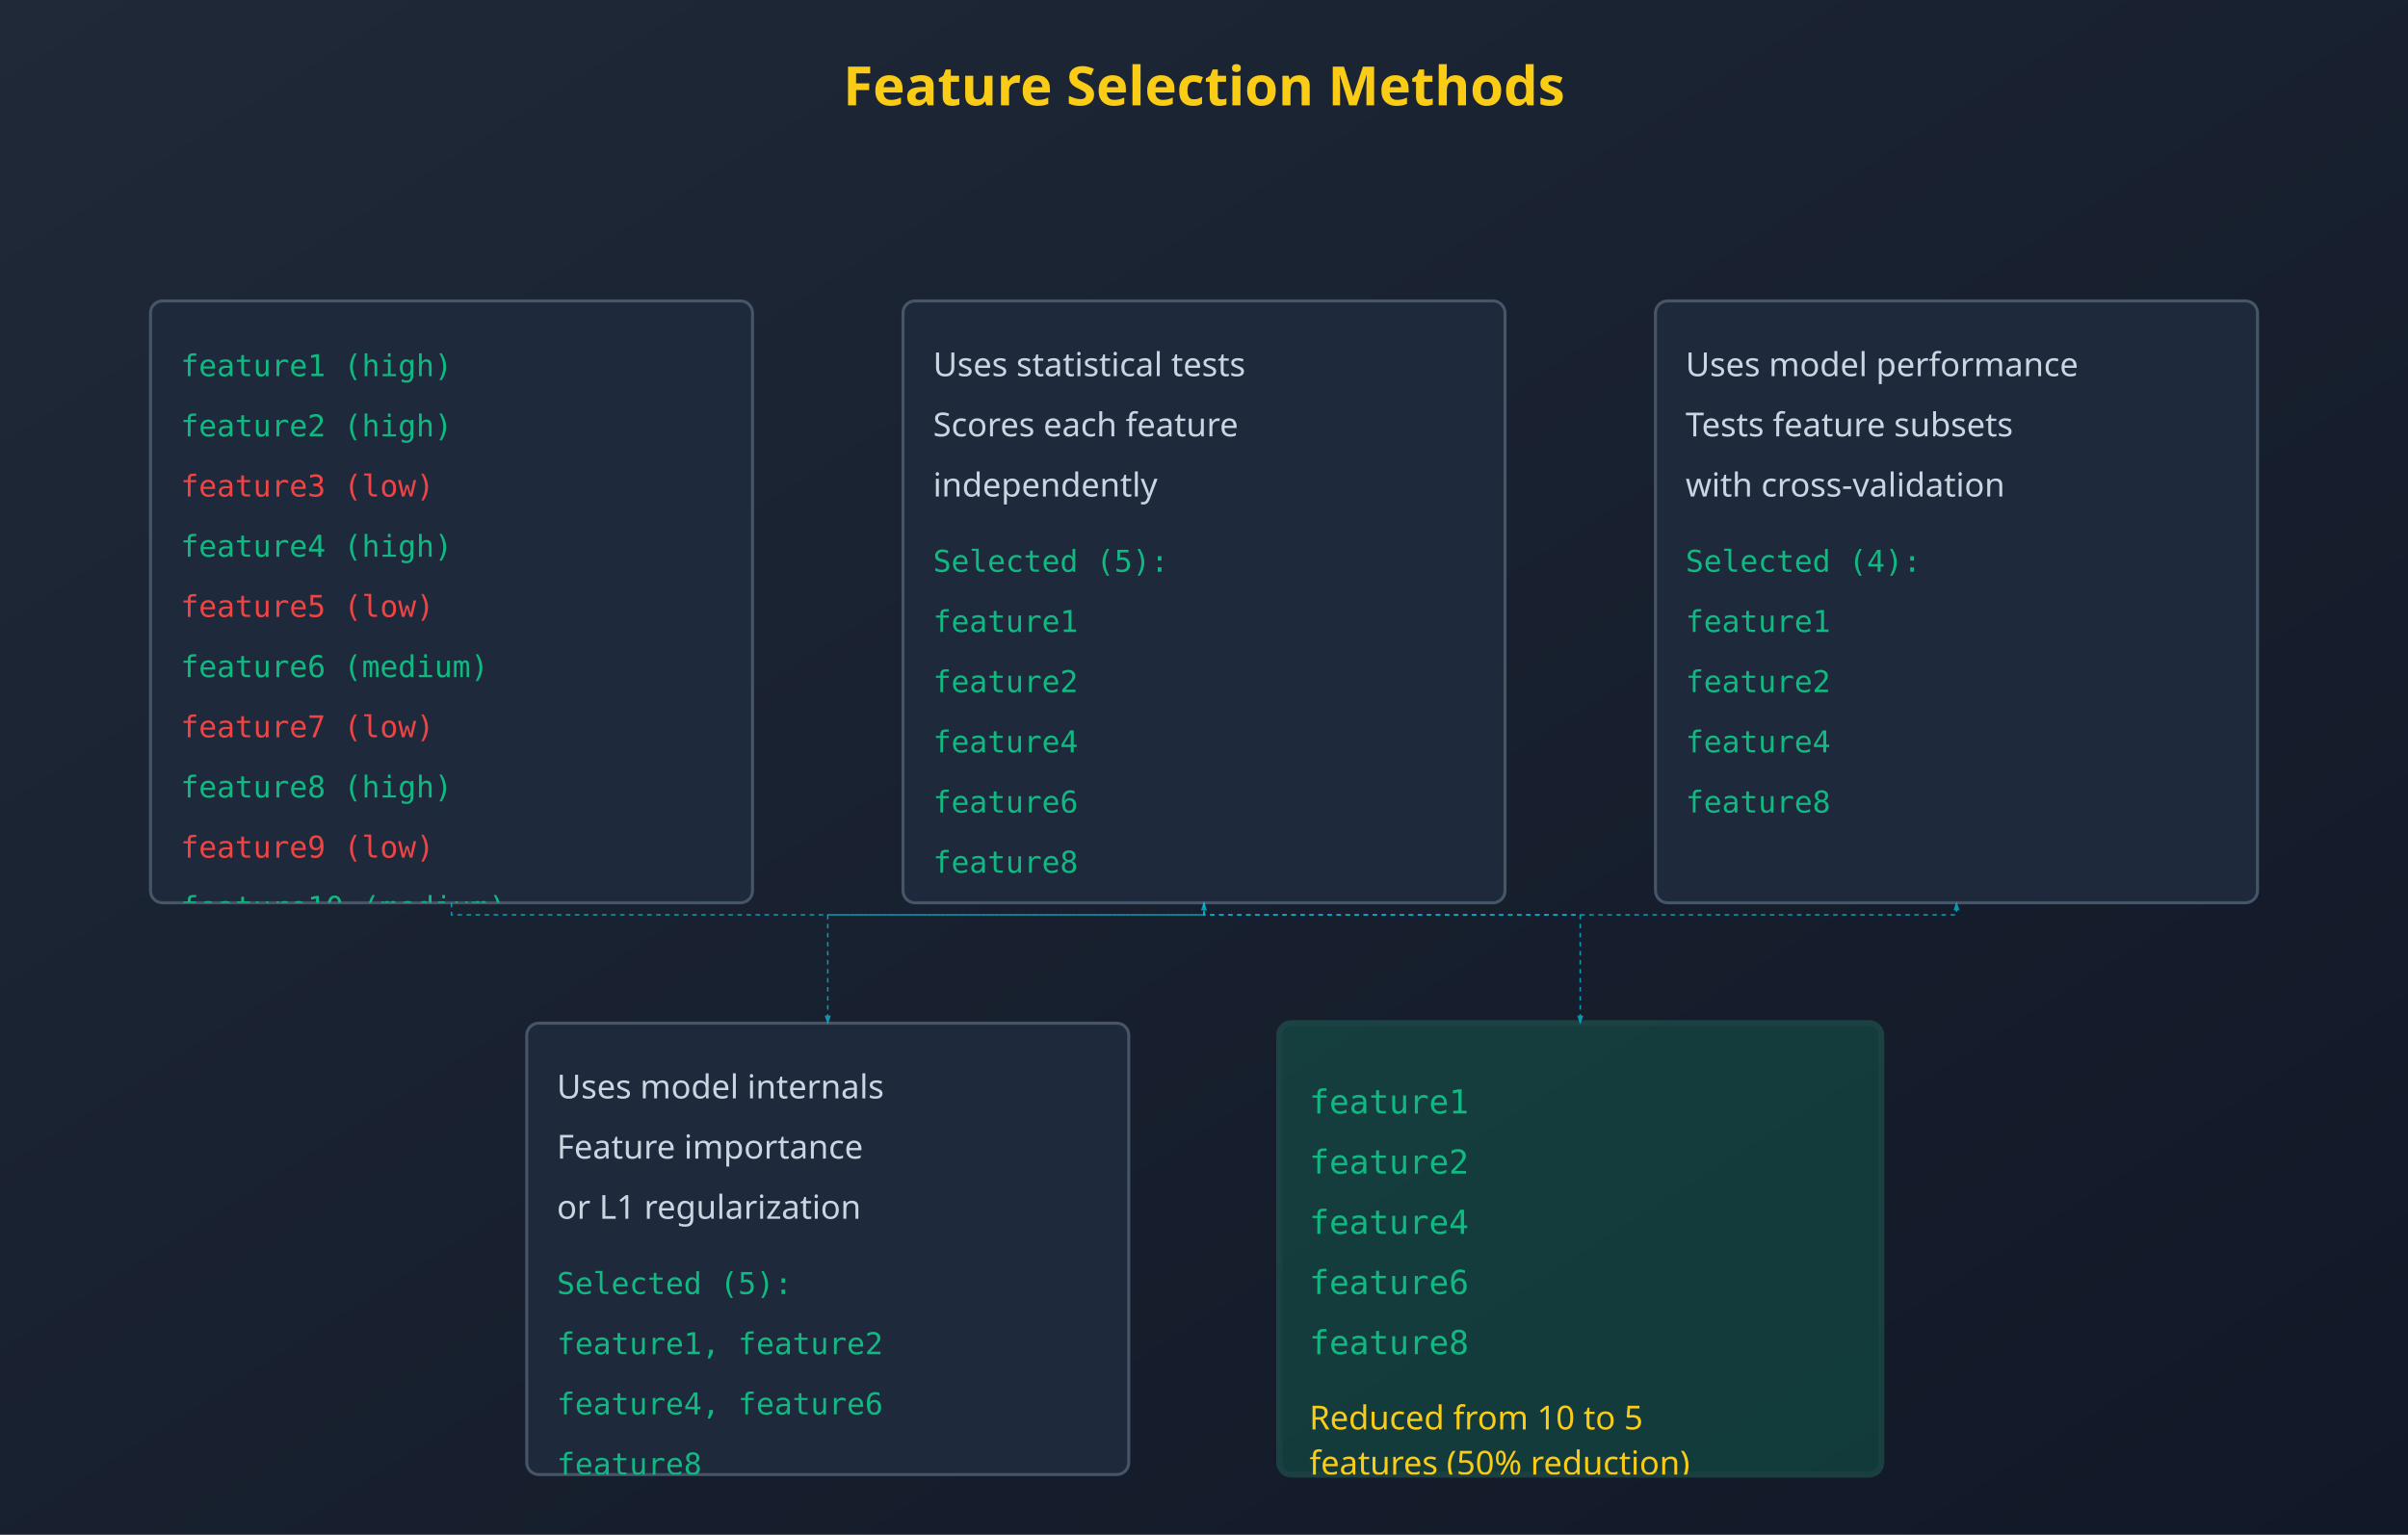
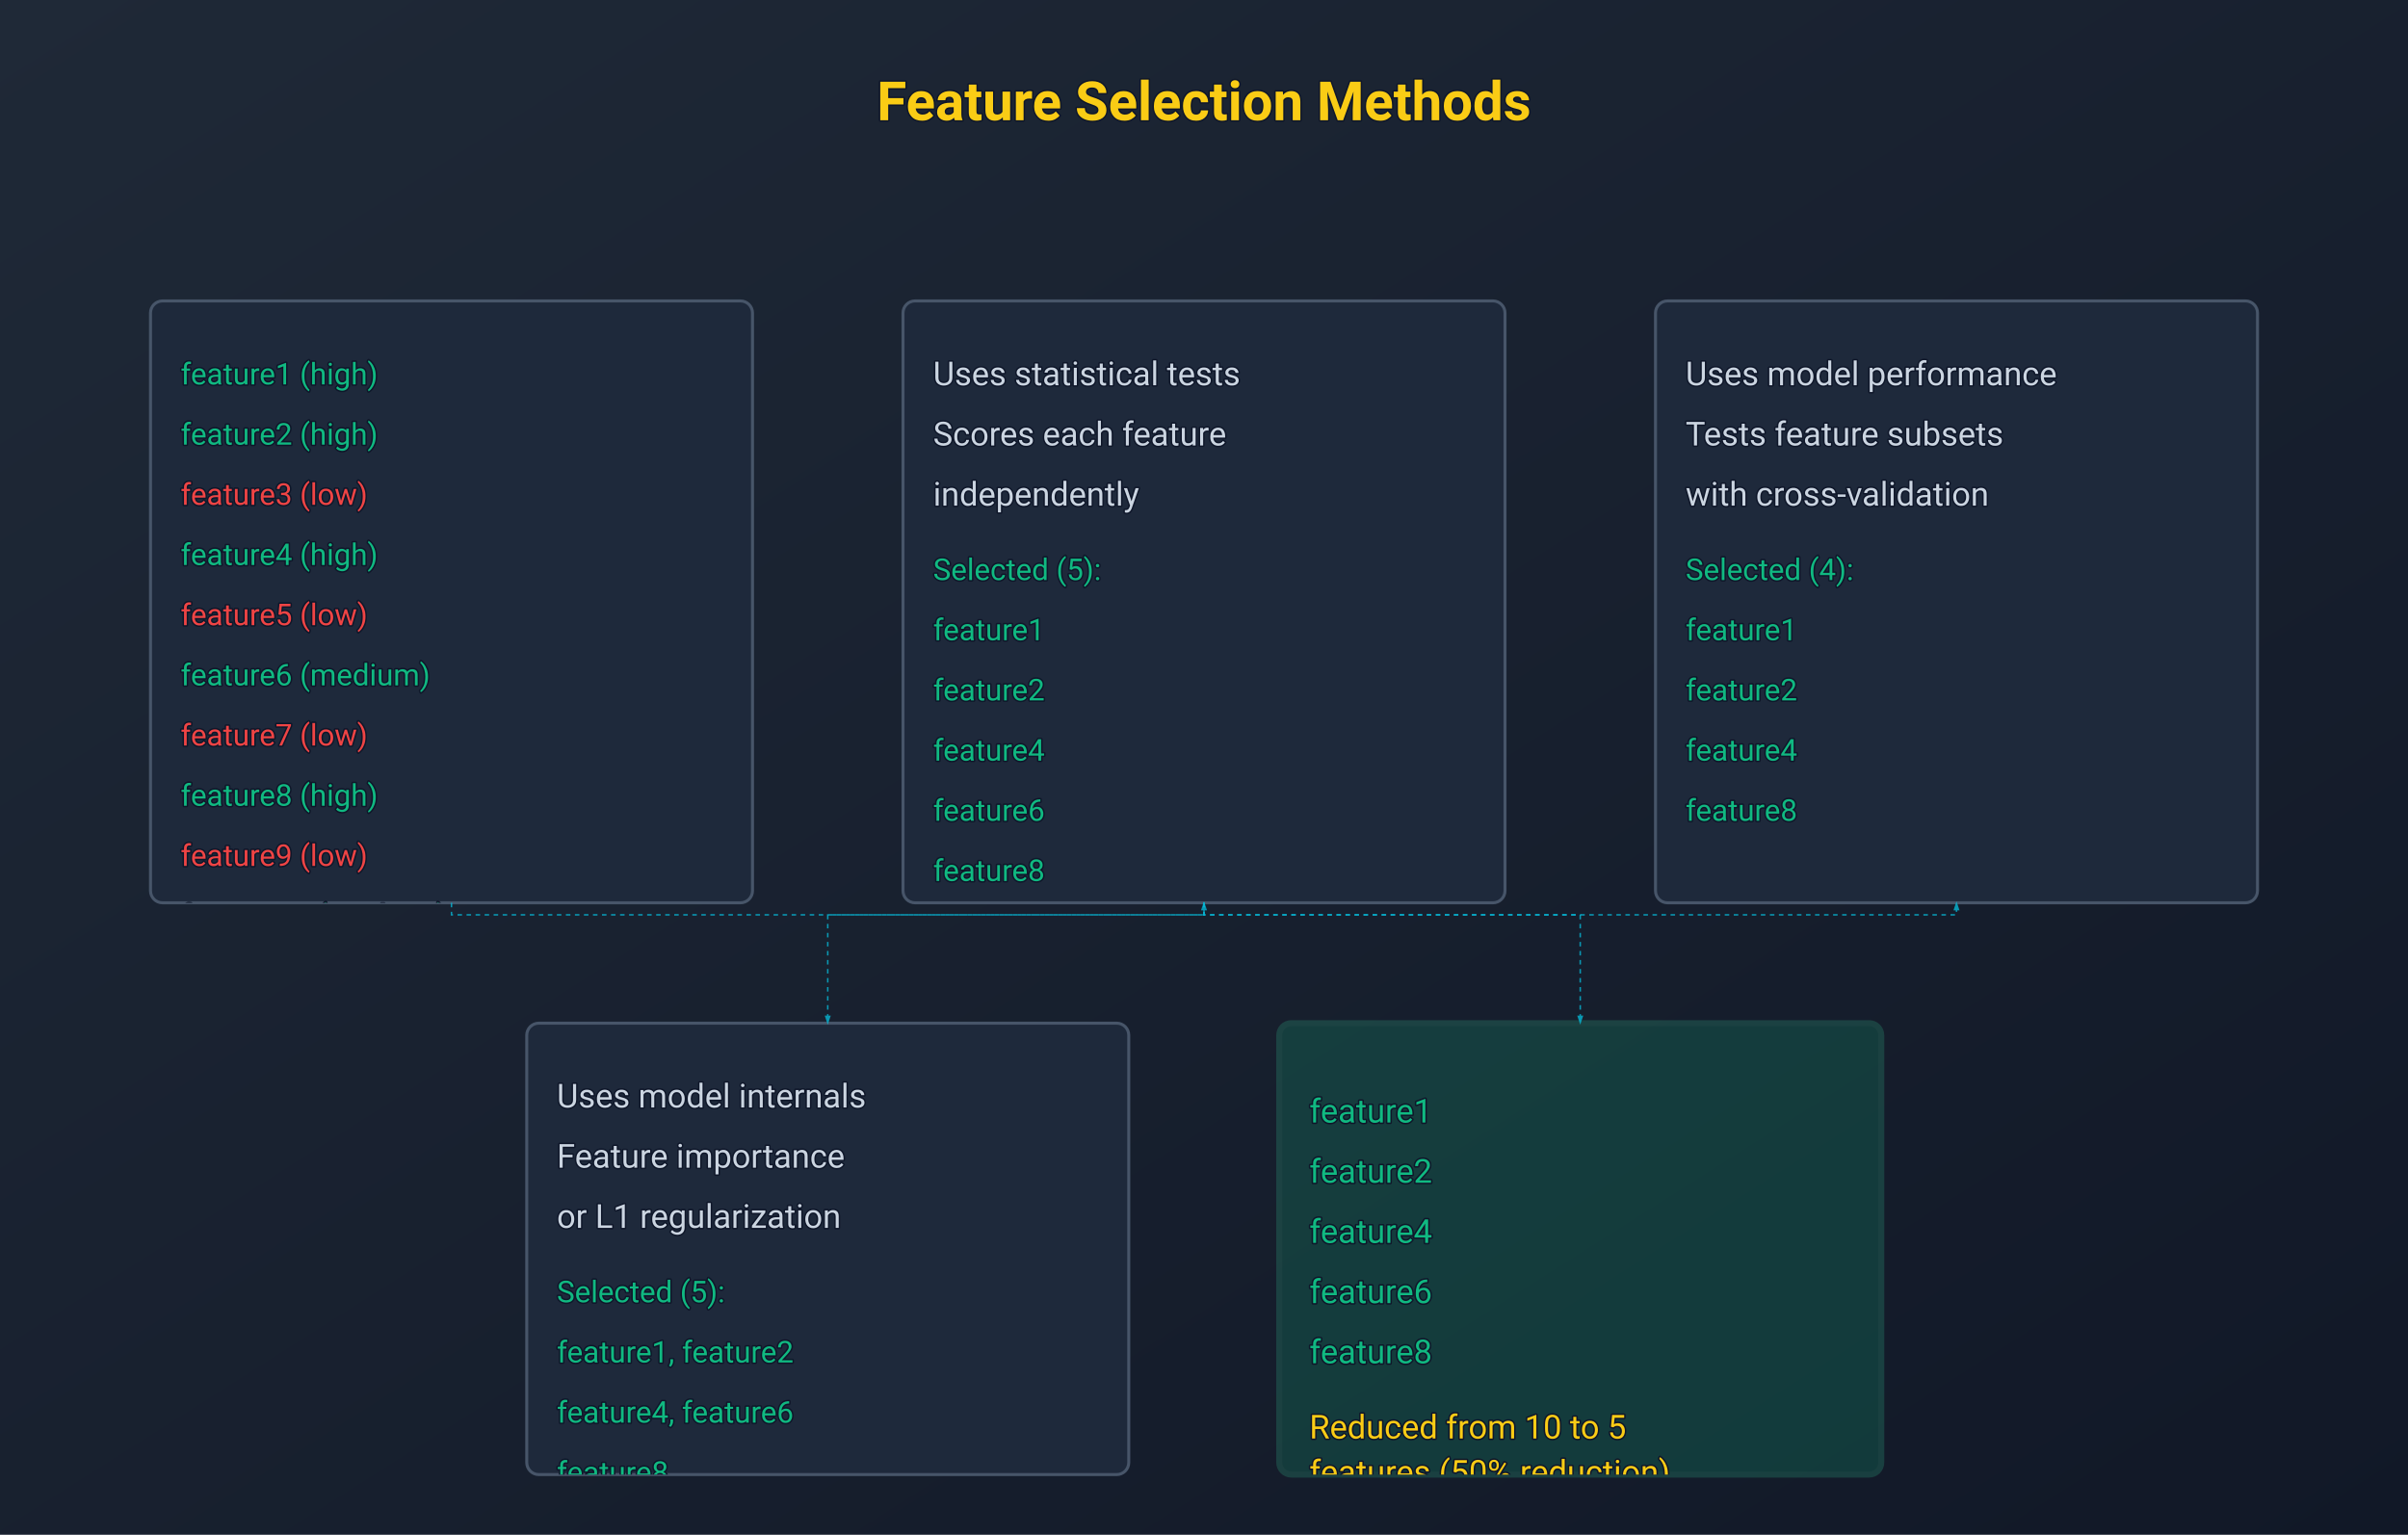
- <svg xmlns="http://www.w3.org/2000/svg" width="800" height="510" viewBox="0 0 800 510">
+ <svg xmlns="http://www.w3.org/2000/svg" width="800" height="510" viewBox="0 0 800 510" preserveAspectRatio="xMidYMid meet">
  <defs>
    <linearGradient id="bgGrad" x1="0%" y1="0%" x2="100%" y2="100%">
      <stop offset="0%" style="stop-color:#1f2937;stop-opacity:1" />
      <stop offset="100%" style="stop-color:#111827;stop-opacity:1" />
    </linearGradient>
    <marker id="arrowhead" markerWidth="6" markerHeight="6" refX="5" refY="2" orient="auto">
      <polygon points="0 0, 6 2, 0 4" fill="#06b6d4" />
    </marker>
    <clipPath id="clip-1765356398539-4">
      <rect x="0" y="20" width="200" height="150" rx="4" />
    </clipPath>
    <clipPath id="clip-1765356398539-3">
      <rect x="0" y="20" width="200" height="150" rx="4" />
    </clipPath>
    <clipPath id="clip-1765356398539-2">
      <rect x="0" y="20" width="200" height="200" rx="4" />
    </clipPath>
    <clipPath id="clip-1765356398539-1">
      <rect x="0" y="20" width="200" height="200" rx="4" />
    </clipPath>
    <clipPath id="clip-1765356398539-0">
      <rect x="0" y="20" width="200" height="200" rx="4" />
    </clipPath>
  </defs>
  <rect width="800" height="510" fill="url(#bgGrad)" />
-   <text x="400" y="35" font-family="system-ui, sans-serif" font-size="18" font-weight="bold" fill="#facc15" text-anchor="middle">Feature Selection Methods</text>
+   <text x="400" y="35" font-family="system-ui, -apple-system, BlinkMacSystemFont, 'Segoe UI', Roboto, sans-serif" font-size="18" font-weight="bold" fill="#facc15" text-anchor="middle" dominant-baseline="middle" stroke="#0f172a" stroke-width="1" paint-order="stroke fill" stroke-linejoin="round">Feature Selection Methods</text>
  <g transform="translate(50, 80)">
    <rect x="0" y="20" width="200" height="200" fill="#1e293b" rx="4" stroke="#475569" stroke-width="1" />
    <g clip-path="url(#clip-1765356398539-0)">
-       <text x="0" y="0" font-family="system-ui, sans-serif" font-size="14" font-weight="bold" fill="#94a3b8">All Features (10):</text>
-       <text x="10" y="45" font-family="monospace" font-size="10" fill="#10b981">feature1 (high)</text>
-       <text x="10" y="65" font-family="monospace" font-size="10" fill="#10b981">feature2 (high)</text>
-       <text x="10" y="85" font-family="monospace" font-size="10" fill="#ef4444">feature3 (low)</text>
-       <text x="10" y="105" font-family="monospace" font-size="10" fill="#10b981">feature4 (high)</text>
-       <text x="10" y="125" font-family="monospace" font-size="10" fill="#ef4444">feature5 (low)</text>
-       <text x="10" y="145" font-family="monospace" font-size="10" fill="#10b981">feature6 (medium)</text>
-       <text x="10" y="165" font-family="monospace" font-size="10" fill="#ef4444">feature7 (low)</text>
-       <text x="10" y="185" font-family="monospace" font-size="10" fill="#10b981">feature8 (high)</text>
-       <text x="10" y="205" font-family="monospace" font-size="10" fill="#ef4444">feature9 (low)</text>
-       <text x="10" y="225" font-family="monospace" font-size="10" fill="#10b981">feature10 (medium)</text>
+       <text x="0" y="0" font-family="system-ui, -apple-system, BlinkMacSystemFont, 'Segoe UI', Roboto, sans-serif" font-size="14" font-weight="bold" fill="#94a3b8" dominant-baseline="middle" stroke="#0f172a" stroke-width="1" paint-order="stroke fill" stroke-linejoin="round">All Features (10):</text>
+       <text x="10" y="45" font-family="system-ui, -apple-system, BlinkMacSystemFont, 'Segoe UI', Roboto, sans-serif" font-size="10" fill="#10b981" dominant-baseline="middle" stroke="#0f172a" stroke-width="1" paint-order="stroke fill" stroke-linejoin="round">feature1 (high)</text>
+       <text x="10" y="65" font-family="system-ui, -apple-system, BlinkMacSystemFont, 'Segoe UI', Roboto, sans-serif" font-size="10" fill="#10b981" dominant-baseline="middle" stroke="#0f172a" stroke-width="1" paint-order="stroke fill" stroke-linejoin="round">feature2 (high)</text>
+       <text x="10" y="85" font-family="system-ui, -apple-system, BlinkMacSystemFont, 'Segoe UI', Roboto, sans-serif" font-size="10" fill="#ef4444" dominant-baseline="middle" stroke="#0f172a" stroke-width="1" paint-order="stroke fill" stroke-linejoin="round">feature3 (low)</text>
+       <text x="10" y="105" font-family="system-ui, -apple-system, BlinkMacSystemFont, 'Segoe UI', Roboto, sans-serif" font-size="10" fill="#10b981" dominant-baseline="middle" stroke="#0f172a" stroke-width="1" paint-order="stroke fill" stroke-linejoin="round">feature4 (high)</text>
+       <text x="10" y="125" font-family="system-ui, -apple-system, BlinkMacSystemFont, 'Segoe UI', Roboto, sans-serif" font-size="10" fill="#ef4444" dominant-baseline="middle" stroke="#0f172a" stroke-width="1" paint-order="stroke fill" stroke-linejoin="round">feature5 (low)</text>
+       <text x="10" y="145" font-family="system-ui, -apple-system, BlinkMacSystemFont, 'Segoe UI', Roboto, sans-serif" font-size="10" fill="#10b981" dominant-baseline="middle" stroke="#0f172a" stroke-width="1" paint-order="stroke fill" stroke-linejoin="round">feature6 (medium)</text>
+       <text x="10" y="165" font-family="system-ui, -apple-system, BlinkMacSystemFont, 'Segoe UI', Roboto, sans-serif" font-size="10" fill="#ef4444" dominant-baseline="middle" stroke="#0f172a" stroke-width="1" paint-order="stroke fill" stroke-linejoin="round">feature7 (low)</text>
+       <text x="10" y="185" font-family="system-ui, -apple-system, BlinkMacSystemFont, 'Segoe UI', Roboto, sans-serif" font-size="10" fill="#10b981" dominant-baseline="middle" stroke="#0f172a" stroke-width="1" paint-order="stroke fill" stroke-linejoin="round">feature8 (high)</text>
+       <text x="10" y="205" font-family="system-ui, -apple-system, BlinkMacSystemFont, 'Segoe UI', Roboto, sans-serif" font-size="10" fill="#ef4444" dominant-baseline="middle" stroke="#0f172a" stroke-width="1" paint-order="stroke fill" stroke-linejoin="round">feature9 (low)</text>
+       <text x="10" y="225" font-family="system-ui, -apple-system, BlinkMacSystemFont, 'Segoe UI', Roboto, sans-serif" font-size="10" fill="#10b981" dominant-baseline="middle" stroke="#0f172a" stroke-width="1" paint-order="stroke fill" stroke-linejoin="round">feature10 (medium)</text>
    </g>
  </g>
  <g transform="translate(300, 80)">
    <rect x="0" y="20" width="200" height="200" fill="#1e293b" rx="4" stroke="#475569" stroke-width="1" />
    <g clip-path="url(#clip-1765356398539-1)">
-       <text x="0" y="0" font-family="system-ui, sans-serif" font-size="14" font-weight="bold" fill="#94a3b8">Filter Method:</text>
-       <text x="10" y="45" font-family="system-ui, sans-serif" font-size="11" fill="#cbd5e1">Uses statistical tests</text>
-       <text x="10" y="65" font-family="system-ui, sans-serif" font-size="11" fill="#cbd5e1">Scores each feature</text>
-       <text x="10" y="85" font-family="system-ui, sans-serif" font-size="11" fill="#cbd5e1">independently</text>
-       <text x="10" y="110" font-family="monospace" font-size="10" fill="#10b981">Selected (5):</text>
-       <text x="10" y="130" font-family="monospace" font-size="10" fill="#10b981">feature1</text>
-       <text x="10" y="150" font-family="monospace" font-size="10" fill="#10b981">feature2</text>
-       <text x="10" y="170" font-family="monospace" font-size="10" fill="#10b981">feature4</text>
-       <text x="10" y="190" font-family="monospace" font-size="10" fill="#10b981">feature6</text>
-       <text x="10" y="210" font-family="monospace" font-size="10" fill="#10b981">feature8</text>
-       <text x="10" y="230" font-family="system-ui, sans-serif" font-size="9" fill="#cbd5e1">Fast, model-agnostic</text>
+       <text x="0" y="0" font-family="system-ui, -apple-system, BlinkMacSystemFont, 'Segoe UI', Roboto, sans-serif" font-size="14" font-weight="bold" fill="#94a3b8" dominant-baseline="middle" stroke="#0f172a" stroke-width="1" paint-order="stroke fill" stroke-linejoin="round">Filter Method:</text>
+       <text x="10" y="45" font-family="system-ui, -apple-system, BlinkMacSystemFont, 'Segoe UI', Roboto, sans-serif" font-size="11" fill="#cbd5e1" dominant-baseline="middle" stroke="#0f172a" stroke-width="1" paint-order="stroke fill" stroke-linejoin="round">Uses statistical tests</text>
+       <text x="10" y="65" font-family="system-ui, -apple-system, BlinkMacSystemFont, 'Segoe UI', Roboto, sans-serif" font-size="11" fill="#cbd5e1" dominant-baseline="middle" stroke="#0f172a" stroke-width="1" paint-order="stroke fill" stroke-linejoin="round">Scores each feature</text>
+       <text x="10" y="85" font-family="system-ui, -apple-system, BlinkMacSystemFont, 'Segoe UI', Roboto, sans-serif" font-size="11" fill="#cbd5e1" dominant-baseline="middle" stroke="#0f172a" stroke-width="1" paint-order="stroke fill" stroke-linejoin="round">independently</text>
+       <text x="10" y="110" font-family="system-ui, -apple-system, BlinkMacSystemFont, 'Segoe UI', Roboto, sans-serif" font-size="10" fill="#10b981" dominant-baseline="middle" stroke="#0f172a" stroke-width="1" paint-order="stroke fill" stroke-linejoin="round">Selected (5):</text>
+       <text x="10" y="130" font-family="system-ui, -apple-system, BlinkMacSystemFont, 'Segoe UI', Roboto, sans-serif" font-size="10" fill="#10b981" dominant-baseline="middle" stroke="#0f172a" stroke-width="1" paint-order="stroke fill" stroke-linejoin="round">feature1</text>
+       <text x="10" y="150" font-family="system-ui, -apple-system, BlinkMacSystemFont, 'Segoe UI', Roboto, sans-serif" font-size="10" fill="#10b981" dominant-baseline="middle" stroke="#0f172a" stroke-width="1" paint-order="stroke fill" stroke-linejoin="round">feature2</text>
+       <text x="10" y="170" font-family="system-ui, -apple-system, BlinkMacSystemFont, 'Segoe UI', Roboto, sans-serif" font-size="10" fill="#10b981" dominant-baseline="middle" stroke="#0f172a" stroke-width="1" paint-order="stroke fill" stroke-linejoin="round">feature4</text>
+       <text x="10" y="190" font-family="system-ui, -apple-system, BlinkMacSystemFont, 'Segoe UI', Roboto, sans-serif" font-size="10" fill="#10b981" dominant-baseline="middle" stroke="#0f172a" stroke-width="1" paint-order="stroke fill" stroke-linejoin="round">feature6</text>
+       <text x="10" y="210" font-family="system-ui, -apple-system, BlinkMacSystemFont, 'Segoe UI', Roboto, sans-serif" font-size="10" fill="#10b981" dominant-baseline="middle" stroke="#0f172a" stroke-width="1" paint-order="stroke fill" stroke-linejoin="round">feature8</text>
+       <text x="10" y="230" font-family="system-ui, -apple-system, BlinkMacSystemFont, 'Segoe UI', Roboto, sans-serif" font-size="9" fill="#cbd5e1" dominant-baseline="middle" stroke="#0f172a" stroke-width="1" paint-order="stroke fill" stroke-linejoin="round">Fast, model-agnostic</text>
    </g>
  </g>
  <g transform="translate(550, 80)">
    <rect x="0" y="20" width="200" height="200" fill="#1e293b" rx="4" stroke="#475569" stroke-width="1" />
    <g clip-path="url(#clip-1765356398539-2)">
-       <text x="0" y="0" font-family="system-ui, sans-serif" font-size="14" font-weight="bold" fill="#94a3b8">Wrapper Method:</text>
-       <text x="10" y="45" font-family="system-ui, sans-serif" font-size="11" fill="#cbd5e1">Uses model performance</text>
-       <text x="10" y="65" font-family="system-ui, sans-serif" font-size="11" fill="#cbd5e1">Tests feature subsets</text>
-       <text x="10" y="85" font-family="system-ui, sans-serif" font-size="11" fill="#cbd5e1">with cross-validation</text>
-       <text x="10" y="110" font-family="monospace" font-size="10" fill="#10b981">Selected (4):</text>
-       <text x="10" y="130" font-family="monospace" font-size="10" fill="#10b981">feature1</text>
-       <text x="10" y="150" font-family="monospace" font-size="10" fill="#10b981">feature2</text>
-       <text x="10" y="170" font-family="monospace" font-size="10" fill="#10b981">feature4</text>
-       <text x="10" y="190" font-family="monospace" font-size="10" fill="#10b981">feature8</text>
-       <text x="10" y="230" font-family="system-ui, sans-serif" font-size="9" fill="#cbd5e1">Slower, model-specific</text>
+       <text x="0" y="0" font-family="system-ui, -apple-system, BlinkMacSystemFont, 'Segoe UI', Roboto, sans-serif" font-size="14" font-weight="bold" fill="#94a3b8" dominant-baseline="middle" stroke="#0f172a" stroke-width="1" paint-order="stroke fill" stroke-linejoin="round">Wrapper Method:</text>
+       <text x="10" y="45" font-family="system-ui, -apple-system, BlinkMacSystemFont, 'Segoe UI', Roboto, sans-serif" font-size="11" fill="#cbd5e1" dominant-baseline="middle" stroke="#0f172a" stroke-width="1" paint-order="stroke fill" stroke-linejoin="round">Uses model performance</text>
+       <text x="10" y="65" font-family="system-ui, -apple-system, BlinkMacSystemFont, 'Segoe UI', Roboto, sans-serif" font-size="11" fill="#cbd5e1" dominant-baseline="middle" stroke="#0f172a" stroke-width="1" paint-order="stroke fill" stroke-linejoin="round">Tests feature subsets</text>
+       <text x="10" y="85" font-family="system-ui, -apple-system, BlinkMacSystemFont, 'Segoe UI', Roboto, sans-serif" font-size="11" fill="#cbd5e1" dominant-baseline="middle" stroke="#0f172a" stroke-width="1" paint-order="stroke fill" stroke-linejoin="round">with cross-validation</text>
+       <text x="10" y="110" font-family="system-ui, -apple-system, BlinkMacSystemFont, 'Segoe UI', Roboto, sans-serif" font-size="10" fill="#10b981" dominant-baseline="middle" stroke="#0f172a" stroke-width="1" paint-order="stroke fill" stroke-linejoin="round">Selected (4):</text>
+       <text x="10" y="130" font-family="system-ui, -apple-system, BlinkMacSystemFont, 'Segoe UI', Roboto, sans-serif" font-size="10" fill="#10b981" dominant-baseline="middle" stroke="#0f172a" stroke-width="1" paint-order="stroke fill" stroke-linejoin="round">feature1</text>
+       <text x="10" y="150" font-family="system-ui, -apple-system, BlinkMacSystemFont, 'Segoe UI', Roboto, sans-serif" font-size="10" fill="#10b981" dominant-baseline="middle" stroke="#0f172a" stroke-width="1" paint-order="stroke fill" stroke-linejoin="round">feature2</text>
+       <text x="10" y="170" font-family="system-ui, -apple-system, BlinkMacSystemFont, 'Segoe UI', Roboto, sans-serif" font-size="10" fill="#10b981" dominant-baseline="middle" stroke="#0f172a" stroke-width="1" paint-order="stroke fill" stroke-linejoin="round">feature4</text>
+       <text x="10" y="190" font-family="system-ui, -apple-system, BlinkMacSystemFont, 'Segoe UI', Roboto, sans-serif" font-size="10" fill="#10b981" dominant-baseline="middle" stroke="#0f172a" stroke-width="1" paint-order="stroke fill" stroke-linejoin="round">feature8</text>
+       <text x="10" y="230" font-family="system-ui, -apple-system, BlinkMacSystemFont, 'Segoe UI', Roboto, sans-serif" font-size="9" fill="#cbd5e1" dominant-baseline="middle" stroke="#0f172a" stroke-width="1" paint-order="stroke fill" stroke-linejoin="round">Slower, model-specific</text>
    </g>
  </g>
  <g transform="translate(175, 320)">
    <rect x="0" y="20" width="200" height="150" fill="#1e293b" rx="4" stroke="#475569" stroke-width="1" />
    <g clip-path="url(#clip-1765356398539-3)">
-       <text x="0" y="0" font-family="system-ui, sans-serif" font-size="14" font-weight="bold" fill="#94a3b8">Embedded Method:</text>
-       <text x="10" y="45" font-family="system-ui, sans-serif" font-size="11" fill="#cbd5e1">Uses model internals</text>
-       <text x="10" y="65" font-family="system-ui, sans-serif" font-size="11" fill="#cbd5e1">Feature importance</text>
-       <text x="10" y="85" font-family="system-ui, sans-serif" font-size="11" fill="#cbd5e1">or L1 regularization</text>
-       <text x="10" y="110" font-family="monospace" font-size="10" fill="#10b981">Selected (5):</text>
-       <text x="10" y="130" font-family="monospace" font-size="10" fill="#10b981">feature1, feature2</text>
-       <text x="10" y="150" font-family="monospace" font-size="10" fill="#10b981">feature4, feature6</text>
-       <text x="10" y="170" font-family="monospace" font-size="10" fill="#10b981">feature8</text>
+       <text x="0" y="0" font-family="system-ui, -apple-system, BlinkMacSystemFont, 'Segoe UI', Roboto, sans-serif" font-size="14" font-weight="bold" fill="#94a3b8" dominant-baseline="middle" stroke="#0f172a" stroke-width="1" paint-order="stroke fill" stroke-linejoin="round">Embedded Method:</text>
+       <text x="10" y="45" font-family="system-ui, -apple-system, BlinkMacSystemFont, 'Segoe UI', Roboto, sans-serif" font-size="11" fill="#cbd5e1" dominant-baseline="middle" stroke="#0f172a" stroke-width="1" paint-order="stroke fill" stroke-linejoin="round">Uses model internals</text>
+       <text x="10" y="65" font-family="system-ui, -apple-system, BlinkMacSystemFont, 'Segoe UI', Roboto, sans-serif" font-size="11" fill="#cbd5e1" dominant-baseline="middle" stroke="#0f172a" stroke-width="1" paint-order="stroke fill" stroke-linejoin="round">Feature importance</text>
+       <text x="10" y="85" font-family="system-ui, -apple-system, BlinkMacSystemFont, 'Segoe UI', Roboto, sans-serif" font-size="11" fill="#cbd5e1" dominant-baseline="middle" stroke="#0f172a" stroke-width="1" paint-order="stroke fill" stroke-linejoin="round">or L1 regularization</text>
+       <text x="10" y="110" font-family="system-ui, -apple-system, BlinkMacSystemFont, 'Segoe UI', Roboto, sans-serif" font-size="10" fill="#10b981" dominant-baseline="middle" stroke="#0f172a" stroke-width="1" paint-order="stroke fill" stroke-linejoin="round">Selected (5):</text>
+       <text x="10" y="130" font-family="system-ui, -apple-system, BlinkMacSystemFont, 'Segoe UI', Roboto, sans-serif" font-size="10" fill="#10b981" dominant-baseline="middle" stroke="#0f172a" stroke-width="1" paint-order="stroke fill" stroke-linejoin="round">feature1, feature2</text>
+       <text x="10" y="150" font-family="system-ui, -apple-system, BlinkMacSystemFont, 'Segoe UI', Roboto, sans-serif" font-size="10" fill="#10b981" dominant-baseline="middle" stroke="#0f172a" stroke-width="1" paint-order="stroke fill" stroke-linejoin="round">feature4, feature6</text>
+       <text x="10" y="170" font-family="system-ui, -apple-system, BlinkMacSystemFont, 'Segoe UI', Roboto, sans-serif" font-size="10" fill="#10b981" dominant-baseline="middle" stroke="#0f172a" stroke-width="1" paint-order="stroke fill" stroke-linejoin="round">feature8</text>
    </g>
  </g>
  <g transform="translate(425, 320)">
    <rect x="0" y="20" width="200" height="150" fill="#10b981" opacity="0.2" rx="4" stroke="#34d399" stroke-width="2" />
    <g clip-path="url(#clip-1765356398539-4)">
-       <text x="0" y="0" font-family="system-ui, sans-serif" font-size="14" font-weight="bold" fill="#94a3b8">Selected Features:</text>
-       <text x="10" y="50" font-family="monospace" font-size="11" fill="#10b981">feature1</text>
-       <text x="10" y="70" font-family="monospace" font-size="11" fill="#10b981">feature2</text>
-       <text x="10" y="90" font-family="monospace" font-size="11" fill="#10b981">feature4</text>
-       <text x="10" y="110" font-family="monospace" font-size="11" fill="#10b981">feature6</text>
-       <text x="10" y="130" font-family="monospace" font-size="11" fill="#10b981">feature8</text>
-       <text x="10" y="155" font-family="system-ui, sans-serif" font-size="11" fill="#facc15">Reduced from 10 to 5</text>
-       <text x="10" y="170" font-family="system-ui, sans-serif" font-size="11" fill="#facc15">features (50% reduction)</text>
+       <text x="0" y="0" font-family="system-ui, -apple-system, BlinkMacSystemFont, 'Segoe UI', Roboto, sans-serif" font-size="14" font-weight="bold" fill="#94a3b8" dominant-baseline="middle" stroke="#0f172a" stroke-width="1" paint-order="stroke fill" stroke-linejoin="round">Selected Features:</text>
+       <text x="10" y="50" font-family="system-ui, -apple-system, BlinkMacSystemFont, 'Segoe UI', Roboto, sans-serif" font-size="11" fill="#10b981" dominant-baseline="middle" stroke="#0f172a" stroke-width="1" paint-order="stroke fill" stroke-linejoin="round">feature1</text>
+       <text x="10" y="70" font-family="system-ui, -apple-system, BlinkMacSystemFont, 'Segoe UI', Roboto, sans-serif" font-size="11" fill="#10b981" dominant-baseline="middle" stroke="#0f172a" stroke-width="1" paint-order="stroke fill" stroke-linejoin="round">feature2</text>
+       <text x="10" y="90" font-family="system-ui, -apple-system, BlinkMacSystemFont, 'Segoe UI', Roboto, sans-serif" font-size="11" fill="#10b981" dominant-baseline="middle" stroke="#0f172a" stroke-width="1" paint-order="stroke fill" stroke-linejoin="round">feature4</text>
+       <text x="10" y="110" font-family="system-ui, -apple-system, BlinkMacSystemFont, 'Segoe UI', Roboto, sans-serif" font-size="11" fill="#10b981" dominant-baseline="middle" stroke="#0f172a" stroke-width="1" paint-order="stroke fill" stroke-linejoin="round">feature6</text>
+       <text x="10" y="130" font-family="system-ui, -apple-system, BlinkMacSystemFont, 'Segoe UI', Roboto, sans-serif" font-size="11" fill="#10b981" dominant-baseline="middle" stroke="#0f172a" stroke-width="1" paint-order="stroke fill" stroke-linejoin="round">feature8</text>
+       <text x="10" y="155" font-family="system-ui, -apple-system, BlinkMacSystemFont, 'Segoe UI', Roboto, sans-serif" font-size="11" fill="#facc15" dominant-baseline="middle" stroke="#0f172a" stroke-width="1" paint-order="stroke fill" stroke-linejoin="round">Reduced from 10 to 5</text>
+       <text x="10" y="170" font-family="system-ui, -apple-system, BlinkMacSystemFont, 'Segoe UI', Roboto, sans-serif" font-size="11" fill="#facc15" dominant-baseline="middle" stroke="#0f172a" stroke-width="1" paint-order="stroke fill" stroke-linejoin="round">features (50% reduction)</text>
    </g>
  </g>
  <path d="M 150.0 300.0 L 150.0 304.0 L 400.0 304.0 L 400.0 300.0" fill="none" stroke="#06b6d4" stroke-width="0.5" marker-end="url(#arrowhead)" stroke-dasharray="1.5,1.5" opacity="0.8" />
  <path d="M 400.0 300.0 L 400.0 304.0 L 650.0 304.0 L 650.0 300.0" fill="none" stroke="#06b6d4" stroke-width="0.5" marker-end="url(#arrowhead)" stroke-dasharray="1.5,1.5" opacity="0.8" />
  <path d="M 400.0 300.0 L 400.0 304.0 L 275.0 304.0 L 275.0 340.0" fill="none" stroke="#06b6d4" stroke-width="0.5" marker-end="url(#arrowhead)" stroke-dasharray="1.5,1.5" opacity="0.8" />
  <path d="M 400.0 300.0 L 400.0 304.0 L 525.0 304.0 L 525.0 340.0" fill="none" stroke="#06b6d4" stroke-width="0.5" marker-end="url(#arrowhead)" stroke-dasharray="1.5,1.5" opacity="0.8" />
</svg>
